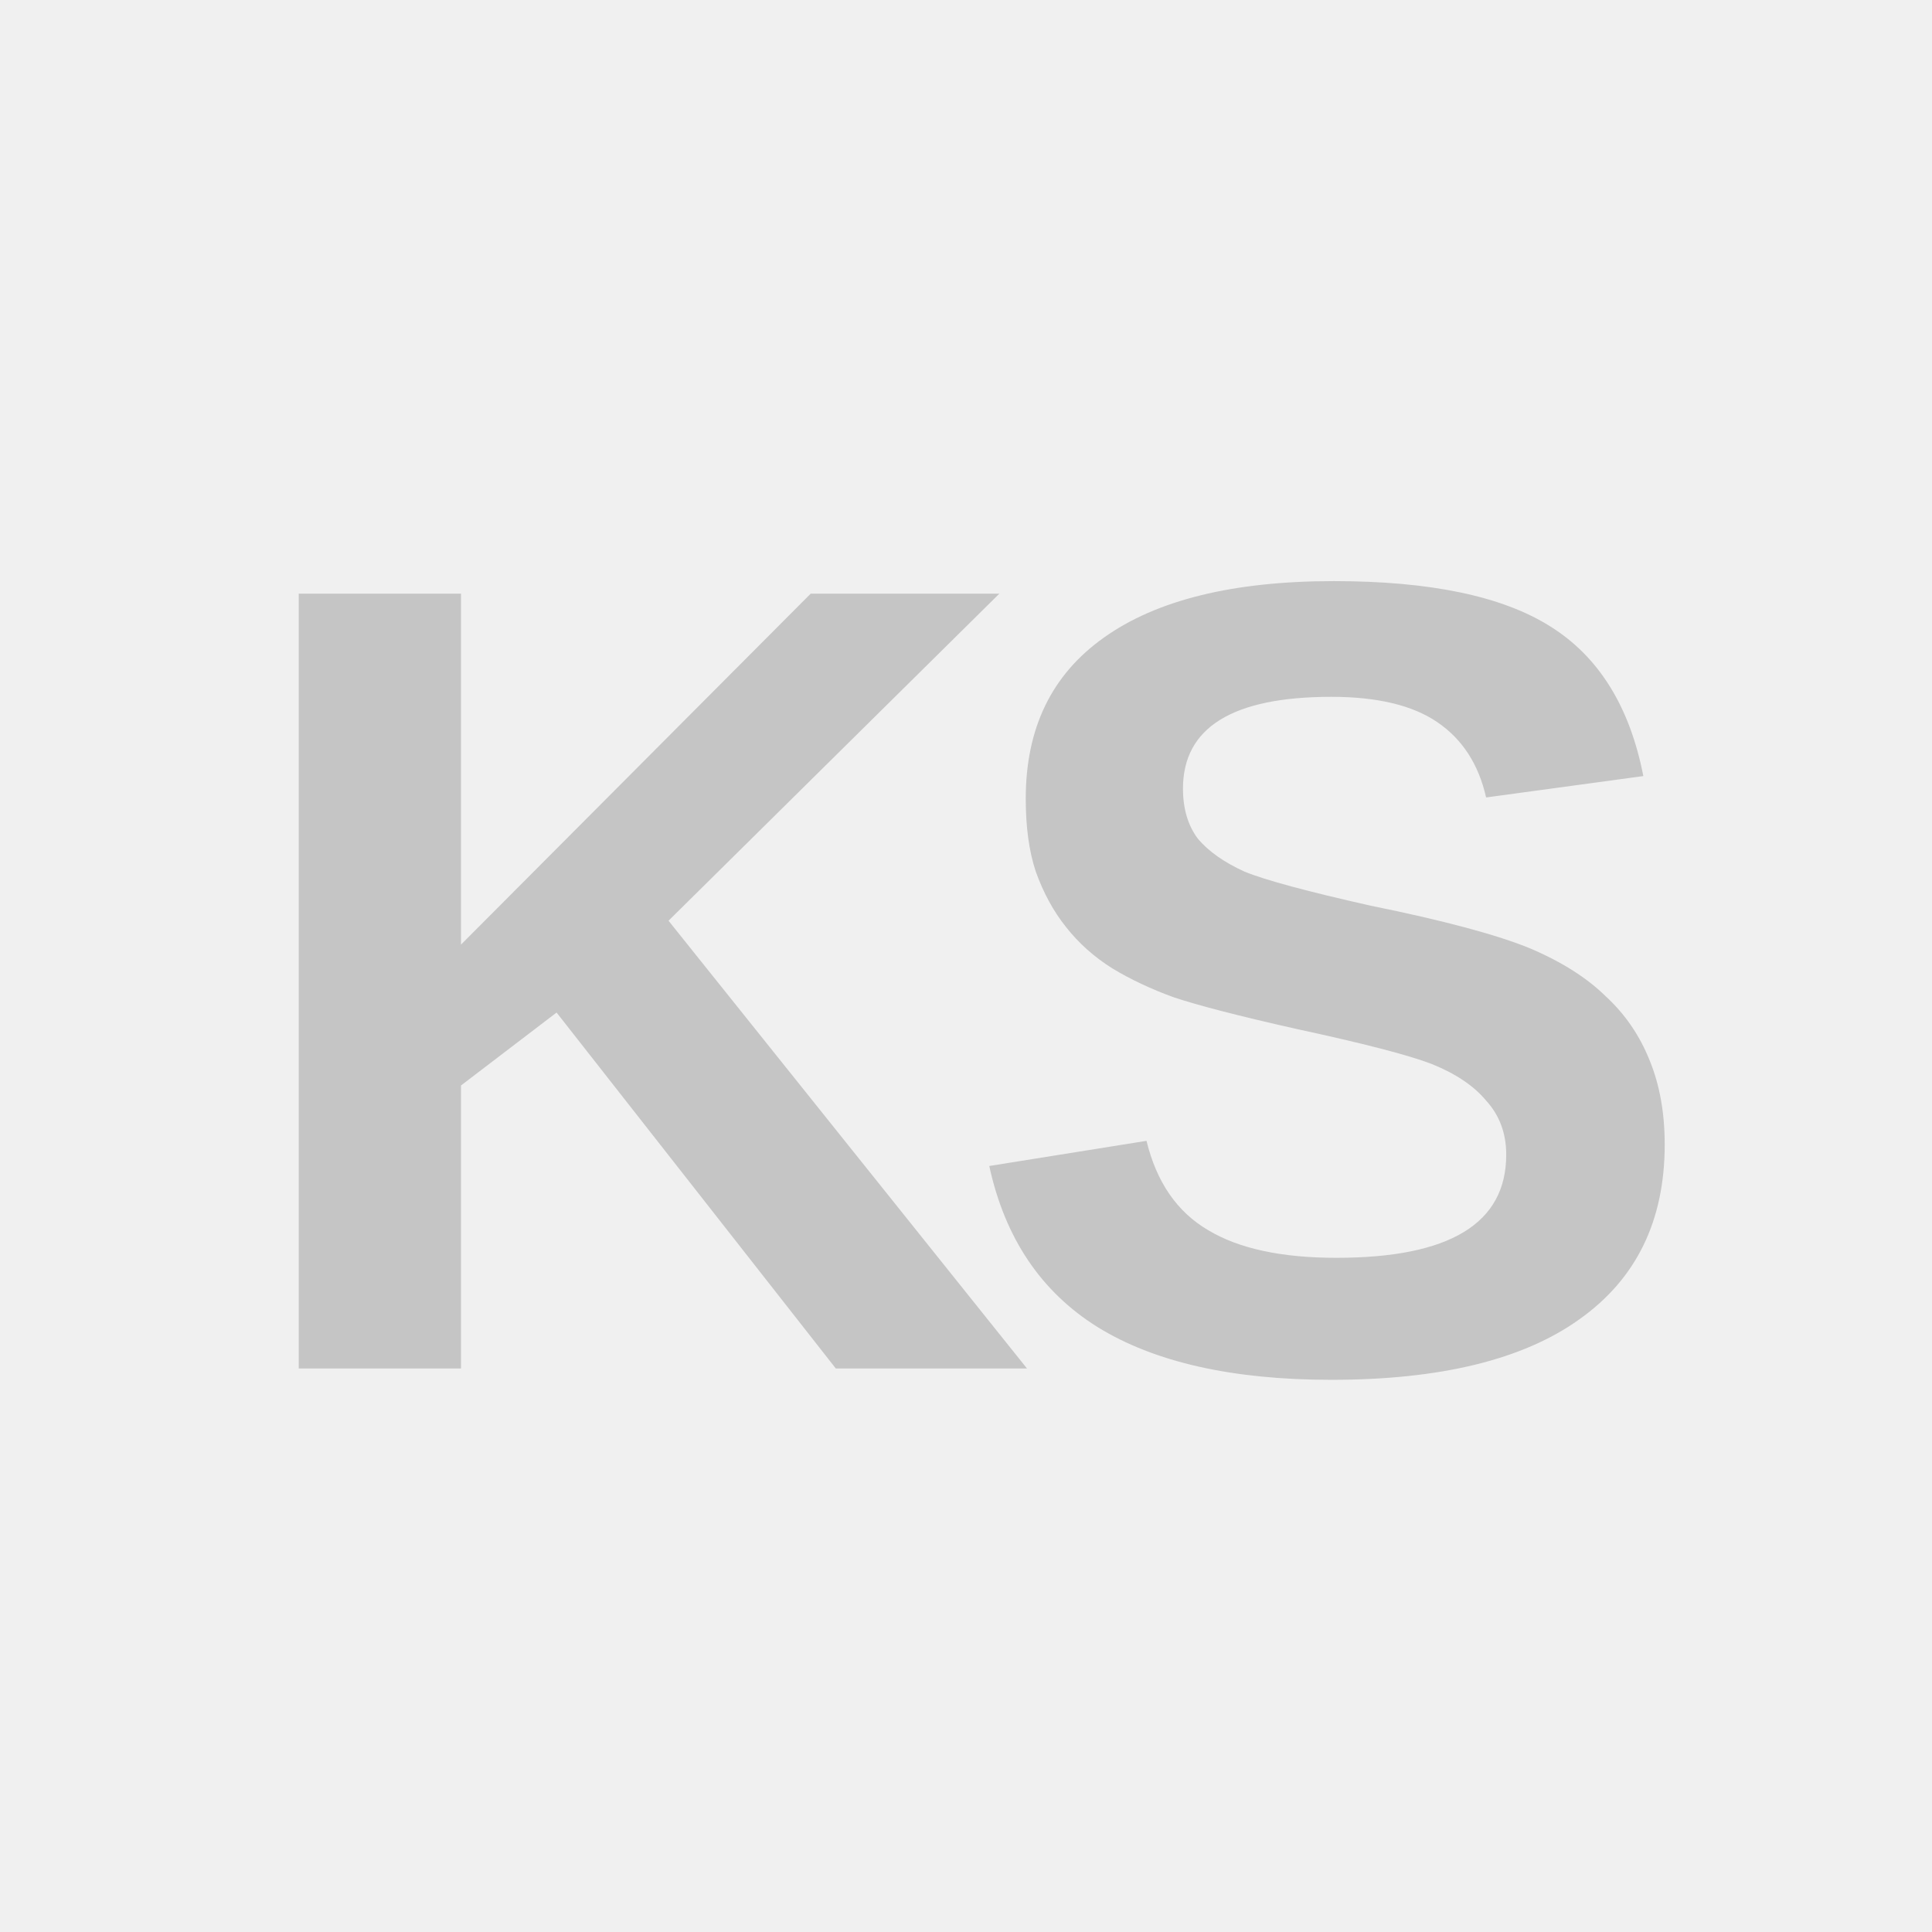
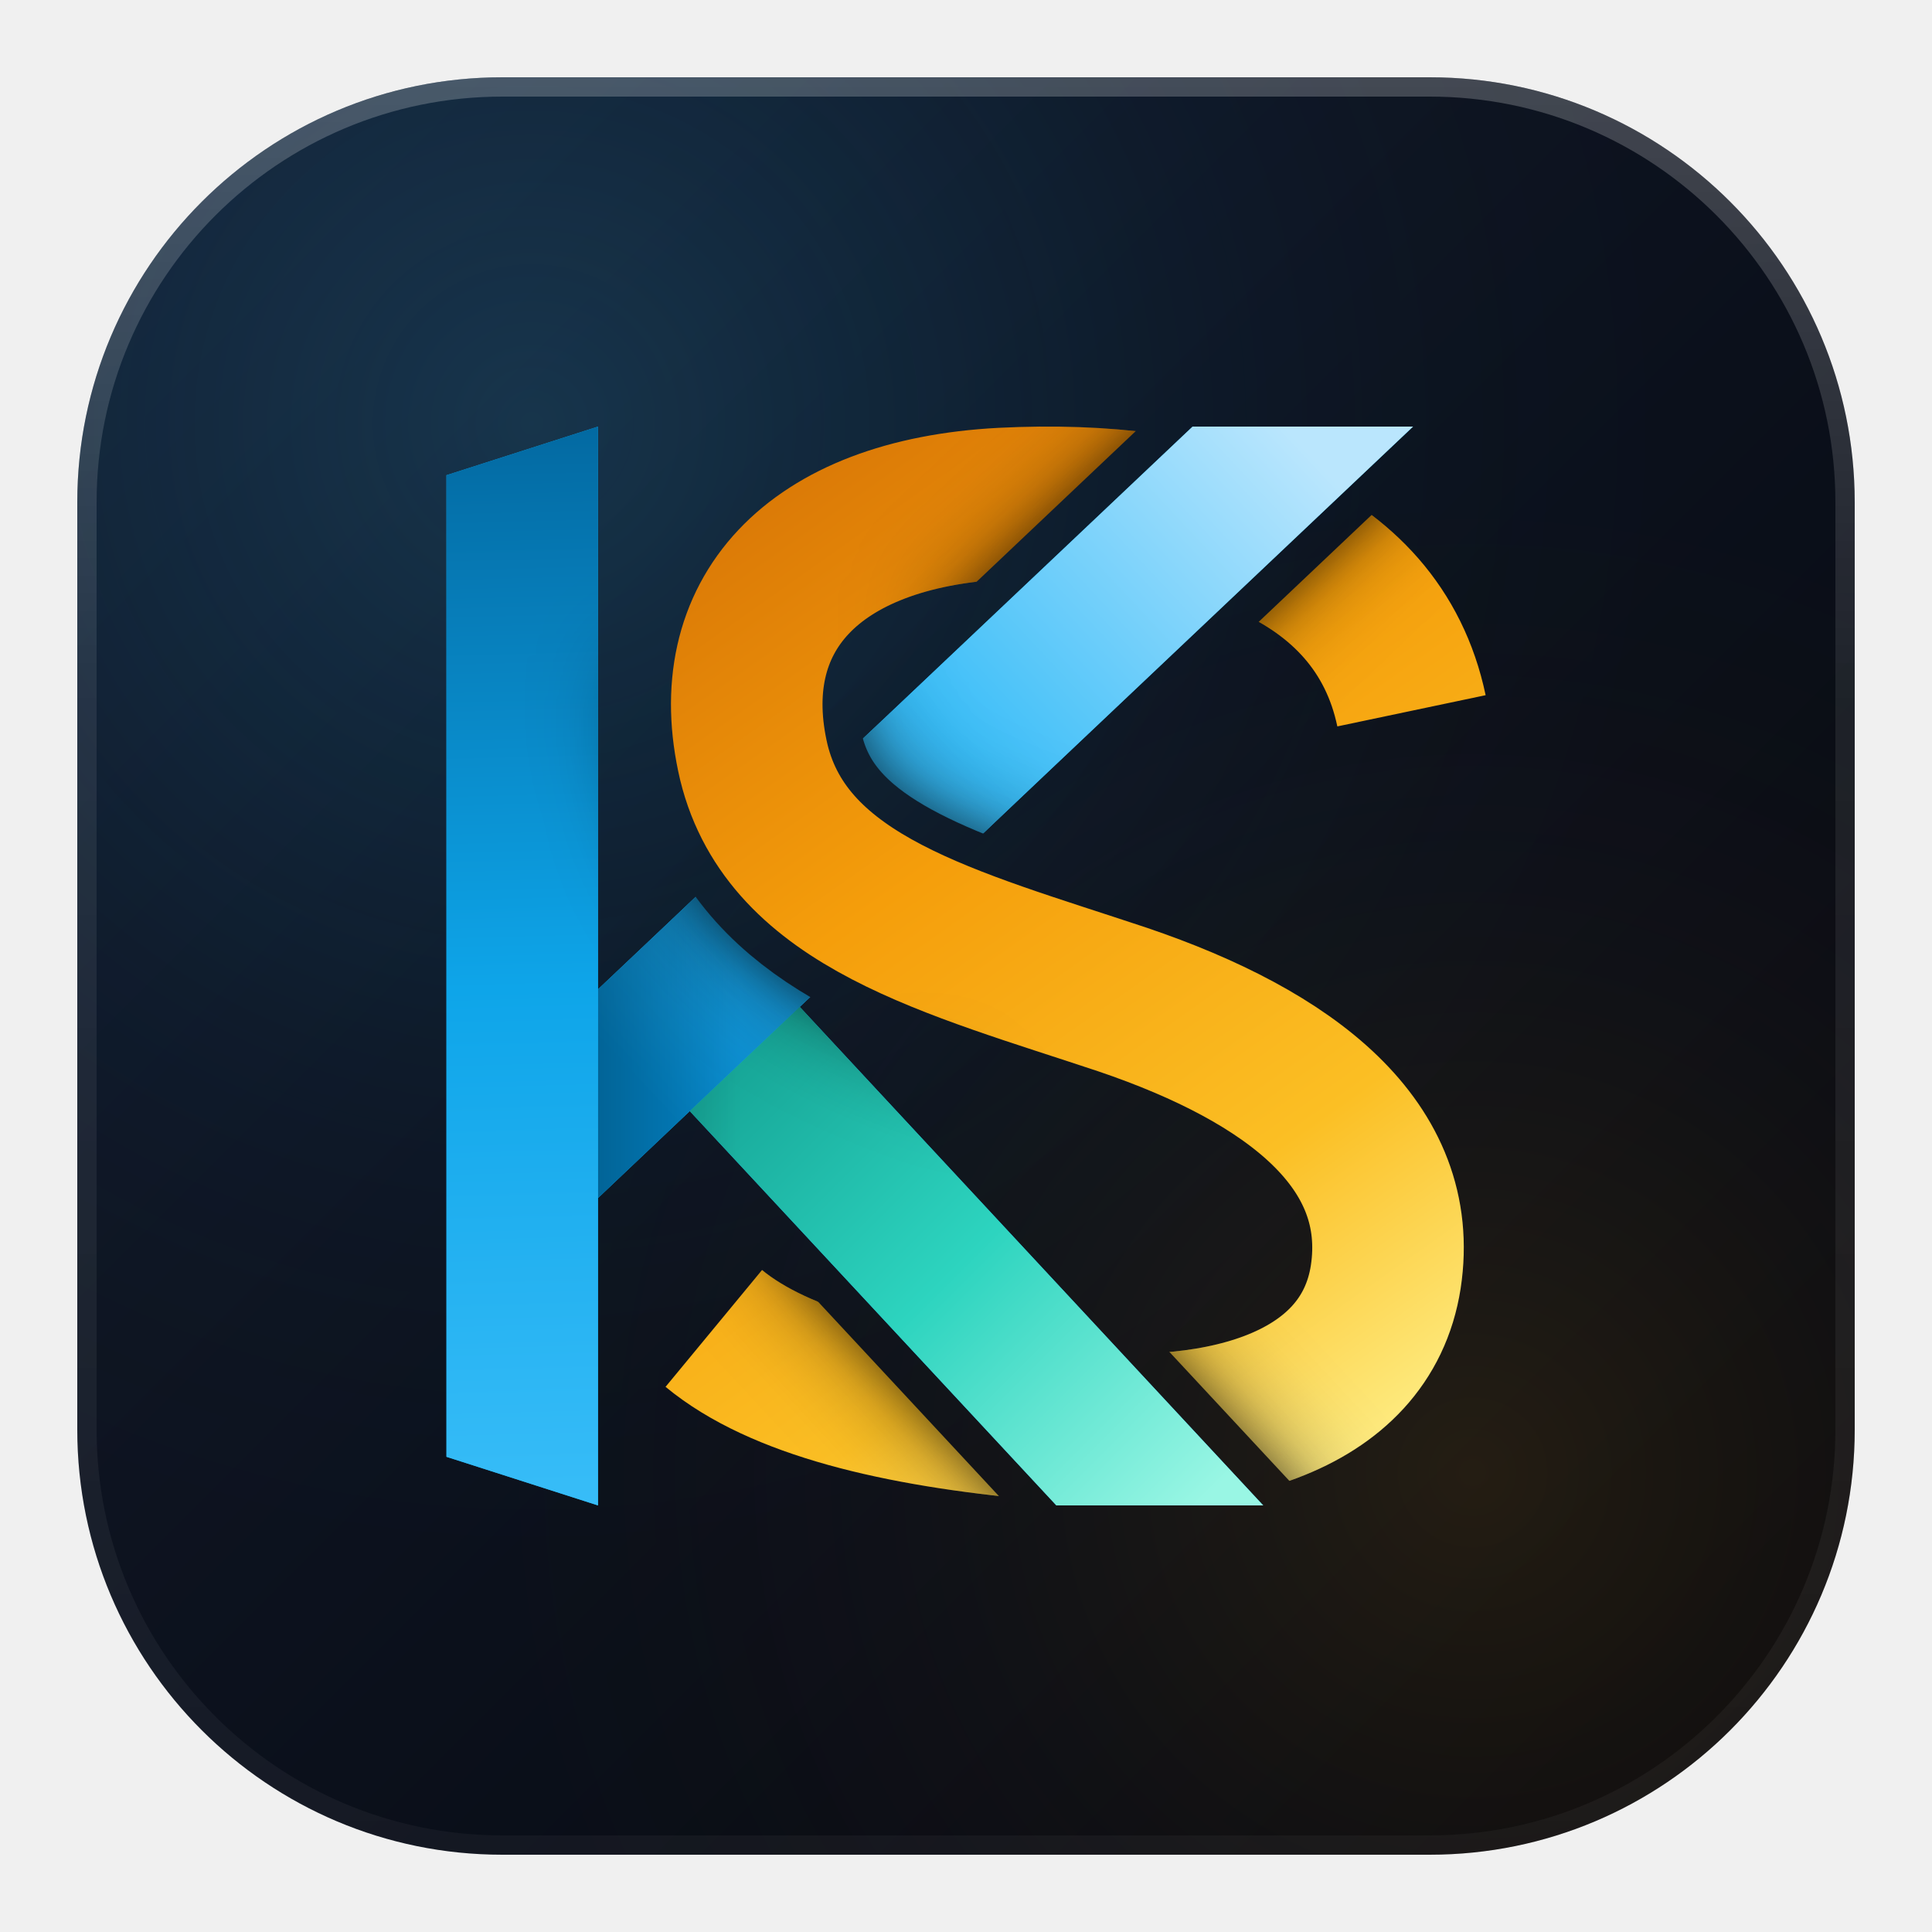
- <svg xmlns="http://www.w3.org/2000/svg" width="24" height="24" viewBox="0 0 24 24" fill="none">
-   <text x="12" y="17" text-anchor="middle" font-family="'Helvetica Neue', Arial, sans-serif" font-weight="900" font-size="14" letter-spacing="-1" fill="#C5C5C5">KS</text>
+ <svg xmlns="http://www.w3.org/2000/svg" viewBox="0 0 100 100" width="512" height="512" role="img" aria-label="KISS Sorcar entangled KS app icon (dark)">
+   <defs>
+     <linearGradient id="icon_bg_dark" gradientUnits="userSpaceOnUse" x1="4" y1="4" x2="96" y2="96">
+       <stop offset="0%" stop-color="#141C2E" />
+       <stop offset="55%" stop-color="#0B101B" />
+       <stop offset="100%" stop-color="#05070D" />
+     </linearGradient>
+     <linearGradient id="icon_rim_dark" gradientUnits="userSpaceOnUse" x1="50" y1="4" x2="50" y2="96">
+       <stop offset="0%" stop-color="#FFFFFF" stop-opacity="0.22" />
+       <stop offset="35%" stop-color="#FFFFFF" stop-opacity="0.08" />
+       <stop offset="100%" stop-color="#FFFFFF" stop-opacity="0.04" />
+     </linearGradient>
+     <radialGradient id="icon_glow_cool" cx="26%" cy="20%" r="68%">
+       <stop offset="0%" stop-color="#38BDF8" stop-opacity="0.18" />
+       <stop offset="55%" stop-color="#0EA5E9" stop-opacity="0.04" />
+       <stop offset="100%" stop-color="#05070D" stop-opacity="0" />
+     </radialGradient>
+     <radialGradient id="icon_glow_warm" cx="78%" cy="78%" r="60%">
+       <stop offset="0%" stop-color="#F59E0B" stop-opacity="0.12" />
+       <stop offset="100%" stop-color="#05070D" stop-opacity="0" />
+     </radialGradient>
+     <linearGradient id="ki_dark_ks" gradientUnits="userSpaceOnUse" x1="19" y1="12" x2="21" y2="88">
+       <stop offset="0%" stop-color="#0369A1" />
+       <stop offset="52%" stop-color="#0EA5E9" />
+       <stop offset="100%" stop-color="#38BDF8" />
+     </linearGradient>
+     <linearGradient id="ki_dark_ku" gradientUnits="userSpaceOnUse" x1="25" y1="56" x2="72" y2="12">
+       <stop offset="0%" stop-color="#0284C7" />
+       <stop offset="50%" stop-color="#38BDF8" />
+       <stop offset="100%" stop-color="#BAE6FD" />
+     </linearGradient>
+     <linearGradient id="ki_dark_kd" gradientUnits="userSpaceOnUse" x1="28" y1="50" x2="66" y2="88">
+       <stop offset="0%" stop-color="#0D9488" />
+       <stop offset="56%" stop-color="#2DD4BF" />
+       <stop offset="100%" stop-color="#99F6E4" />
+     </linearGradient>
+     <linearGradient id="ki_dark_s" gradientUnits="userSpaceOnUse" x1="34" y1="16" x2="82" y2="84">
+       <stop offset="0%" stop-color="#D97706" />
+       <stop offset="36%" stop-color="#F59E0B" />
+       <stop offset="72%" stop-color="#FBBF24" />
+       <stop offset="100%" stop-color="#FEF08A" />
+     </linearGradient>
+     <linearGradient id="ki_dark_fold" gradientUnits="userSpaceOnUse" x1="24.26" y1="50" x2="34.26" y2="50">
+       <stop offset="0%" stop-color="#000000" stop-opacity="0.24" />
+       <stop offset="100%" stop-color="#000000" stop-opacity="0" />
+     </linearGradient>
+     <filter id="ki_dark_ao_soft" filterUnits="userSpaceOnUse" x="0" y="0" width="100" height="100">
+       <feGaussianBlur stdDeviation="3.2" />
+     </filter>
+     <filter id="ki_dark_ao_tight" filterUnits="userSpaceOnUse" x="0" y="0" width="100" height="100">
+       <feGaussianBlur stdDeviation="1.3" />
+     </filter>
+     <clipPath id="ki_dark_k_clip">
+       <path d="M 13.66 15.67 L 24.26 12.27 L 24.26 51.63 L 65.85 12.27 L 81.27 12.27 L 38.37 52.86 L 70.79 87.73 L 56.32 87.73 L 30.68 60.15 L 24.26 66.23 L 24.26 87.73 L 13.66 84.33 Z" />
+     </clipPath>
+     <mask id="ki_dark_s_self" maskUnits="userSpaceOnUse" x="0" y="0" width="100" height="100">
+       <rect width="100" height="100" fill="black" />
+       <path d="M 81.16 32.15 C 78.76 20.75, 66.56 16.95, 52.56 17.65 C 39.16 18.35, 32.76 25.55, 35.16 35.75 C 37.56 45.55, 48.96 48.35, 60.96 52.35 C 72.76 56.35, 80.76 62.55, 79.36 71.75 C 77.96 80.75, 67.36 83.55, 55.36 82.05 C 45.16 81.15, 36.96 79.15, 32.36 75.35" stroke="white" stroke-width="10.60" stroke-linecap="butt" fill="none" />
+     </mask>
+     <mask id="ki_dark_mk" maskUnits="userSpaceOnUse" x="0" y="0" width="100" height="100">
+       <rect width="100" height="100" fill="white" />
+       <path d="M 34.83 29.49 C 34.53 31.41, 34.63 33.50, 35.16 35.75 C 37.20 44.08, 45.74 47.35, 55.63 50.60" stroke="black" stroke-width="15.60" stroke-linecap="butt" fill="none" />
+     </mask>
+     <mask id="ki_dark_ms" maskUnits="userSpaceOnUse" x="0" y="0" width="100" height="100">
+       <rect width="100" height="100" fill="white" />
+       <path d="M 52.85 31.87 L 80.82 5.39" stroke="black" stroke-width="15.60" stroke-linecap="butt" fill="none" />
+       <path d="M 40.91 63.38 L 70.37 95.05" stroke="black" stroke-width="15.60" stroke-linecap="butt" fill="none" />
+     </mask>
+   </defs>
+   <rect x="4" y="4" width="92" height="92" rx="22" fill="url(#icon_bg_dark)" />
+   <rect x="4" y="4" width="92" height="92" rx="22" fill="url(#icon_glow_cool)" />
+   <rect x="4" y="4" width="92" height="92" rx="22" fill="url(#icon_glow_warm)" />
+   <rect x="4.5" y="4.5" width="91" height="91" rx="21.5" fill="none" stroke="url(#icon_rim_dark)" stroke-width="1" />
+   <g transform="translate(13 13) scale(0.74)">
+     <g mask="url(#ki_dark_mk)">
+       <path d="M 13.66 15.67 L 24.26 12.27 L 24.26 51.63 L 65.85 12.27 L 81.27 12.27 L 38.37 52.86 L 70.79 87.73 L 56.32 87.73 L 30.68 60.15 L 24.26 66.23 L 24.26 87.73 L 13.66 84.33 Z" fill="#0EA5E9" />
+       <polygon points="24.26,51.63 65.85,12.27 81.27,12.27 38.37,52.86 30.68,60.15 24.26,66.23" fill="url(#ki_dark_ku)" />
+       <polygon points="30.68,60.15 38.37,52.86 70.79,87.73 56.32,87.73" fill="url(#ki_dark_kd)" />
+       <polygon points="24.26,51.63 65.85,12.27 81.27,12.27 38.37,52.86 30.68,60.15 24.26,66.23" fill="url(#ki_dark_fold)" />
+       <polygon points="30.68,60.15 38.37,52.86 70.79,87.73 56.32,87.73" fill="url(#ki_dark_fold)" />
+       <polygon points="13.66,15.67 24.26,12.27 24.26,87.73 13.66,84.33" fill="url(#ki_dark_ks)" />
+       <g clip-path="url(#ki_dark_k_clip)">
+         <path d="M 34.83 29.49 C 34.53 31.41, 34.63 33.50, 35.16 35.75 C 37.20 44.08, 45.74 47.35, 55.63 50.60" stroke="#000000" stroke-width="16.80" stroke-opacity="0.42" stroke-linecap="butt" fill="none" filter="url(#ki_dark_ao_soft)" />
+         <path d="M 34.83 29.49 C 34.53 31.41, 34.63 33.50, 35.16 35.75 C 37.20 44.08, 45.74 47.35, 55.63 50.60" stroke="#000000" stroke-width="15.80" stroke-opacity="0.34" stroke-linecap="butt" fill="none" filter="url(#ki_dark_ao_tight)" />
+       </g>
+     </g>
+     <g mask="url(#ki_dark_ms)">
+       <path d="M 81.16 32.15 C 78.76 20.75, 66.56 16.95, 52.56 17.65 C 39.16 18.35, 32.76 25.55, 35.16 35.75 C 37.56 45.55, 48.96 48.35, 60.96 52.35 C 72.76 56.35, 80.76 62.55, 79.36 71.75 C 77.96 80.75, 67.36 83.55, 55.36 82.05 C 45.16 81.15, 36.96 79.15, 32.36 75.35" stroke="url(#ki_dark_s)" stroke-width="10.60" stroke-linecap="butt" fill="none" />
+       <g mask="url(#ki_dark_s_self)">
+         <path d="M 52.85 31.87 L 80.82 5.39" stroke="#000000" stroke-width="16.80" stroke-opacity="0.42" stroke-linecap="butt" fill="none" filter="url(#ki_dark_ao_soft)" />
+         <path d="M 52.85 31.87 L 80.82 5.39" stroke="#000000" stroke-width="15.80" stroke-opacity="0.34" stroke-linecap="butt" fill="none" filter="url(#ki_dark_ao_tight)" />
+         <path d="M 40.91 63.38 L 70.37 95.05" stroke="#000000" stroke-width="16.80" stroke-opacity="0.42" stroke-linecap="butt" fill="none" filter="url(#ki_dark_ao_soft)" />
+         <path d="M 40.91 63.38 L 70.37 95.05" stroke="#000000" stroke-width="15.80" stroke-opacity="0.34" stroke-linecap="butt" fill="none" filter="url(#ki_dark_ao_tight)" />
+       </g>
+     </g>
+   </g>
</svg>
